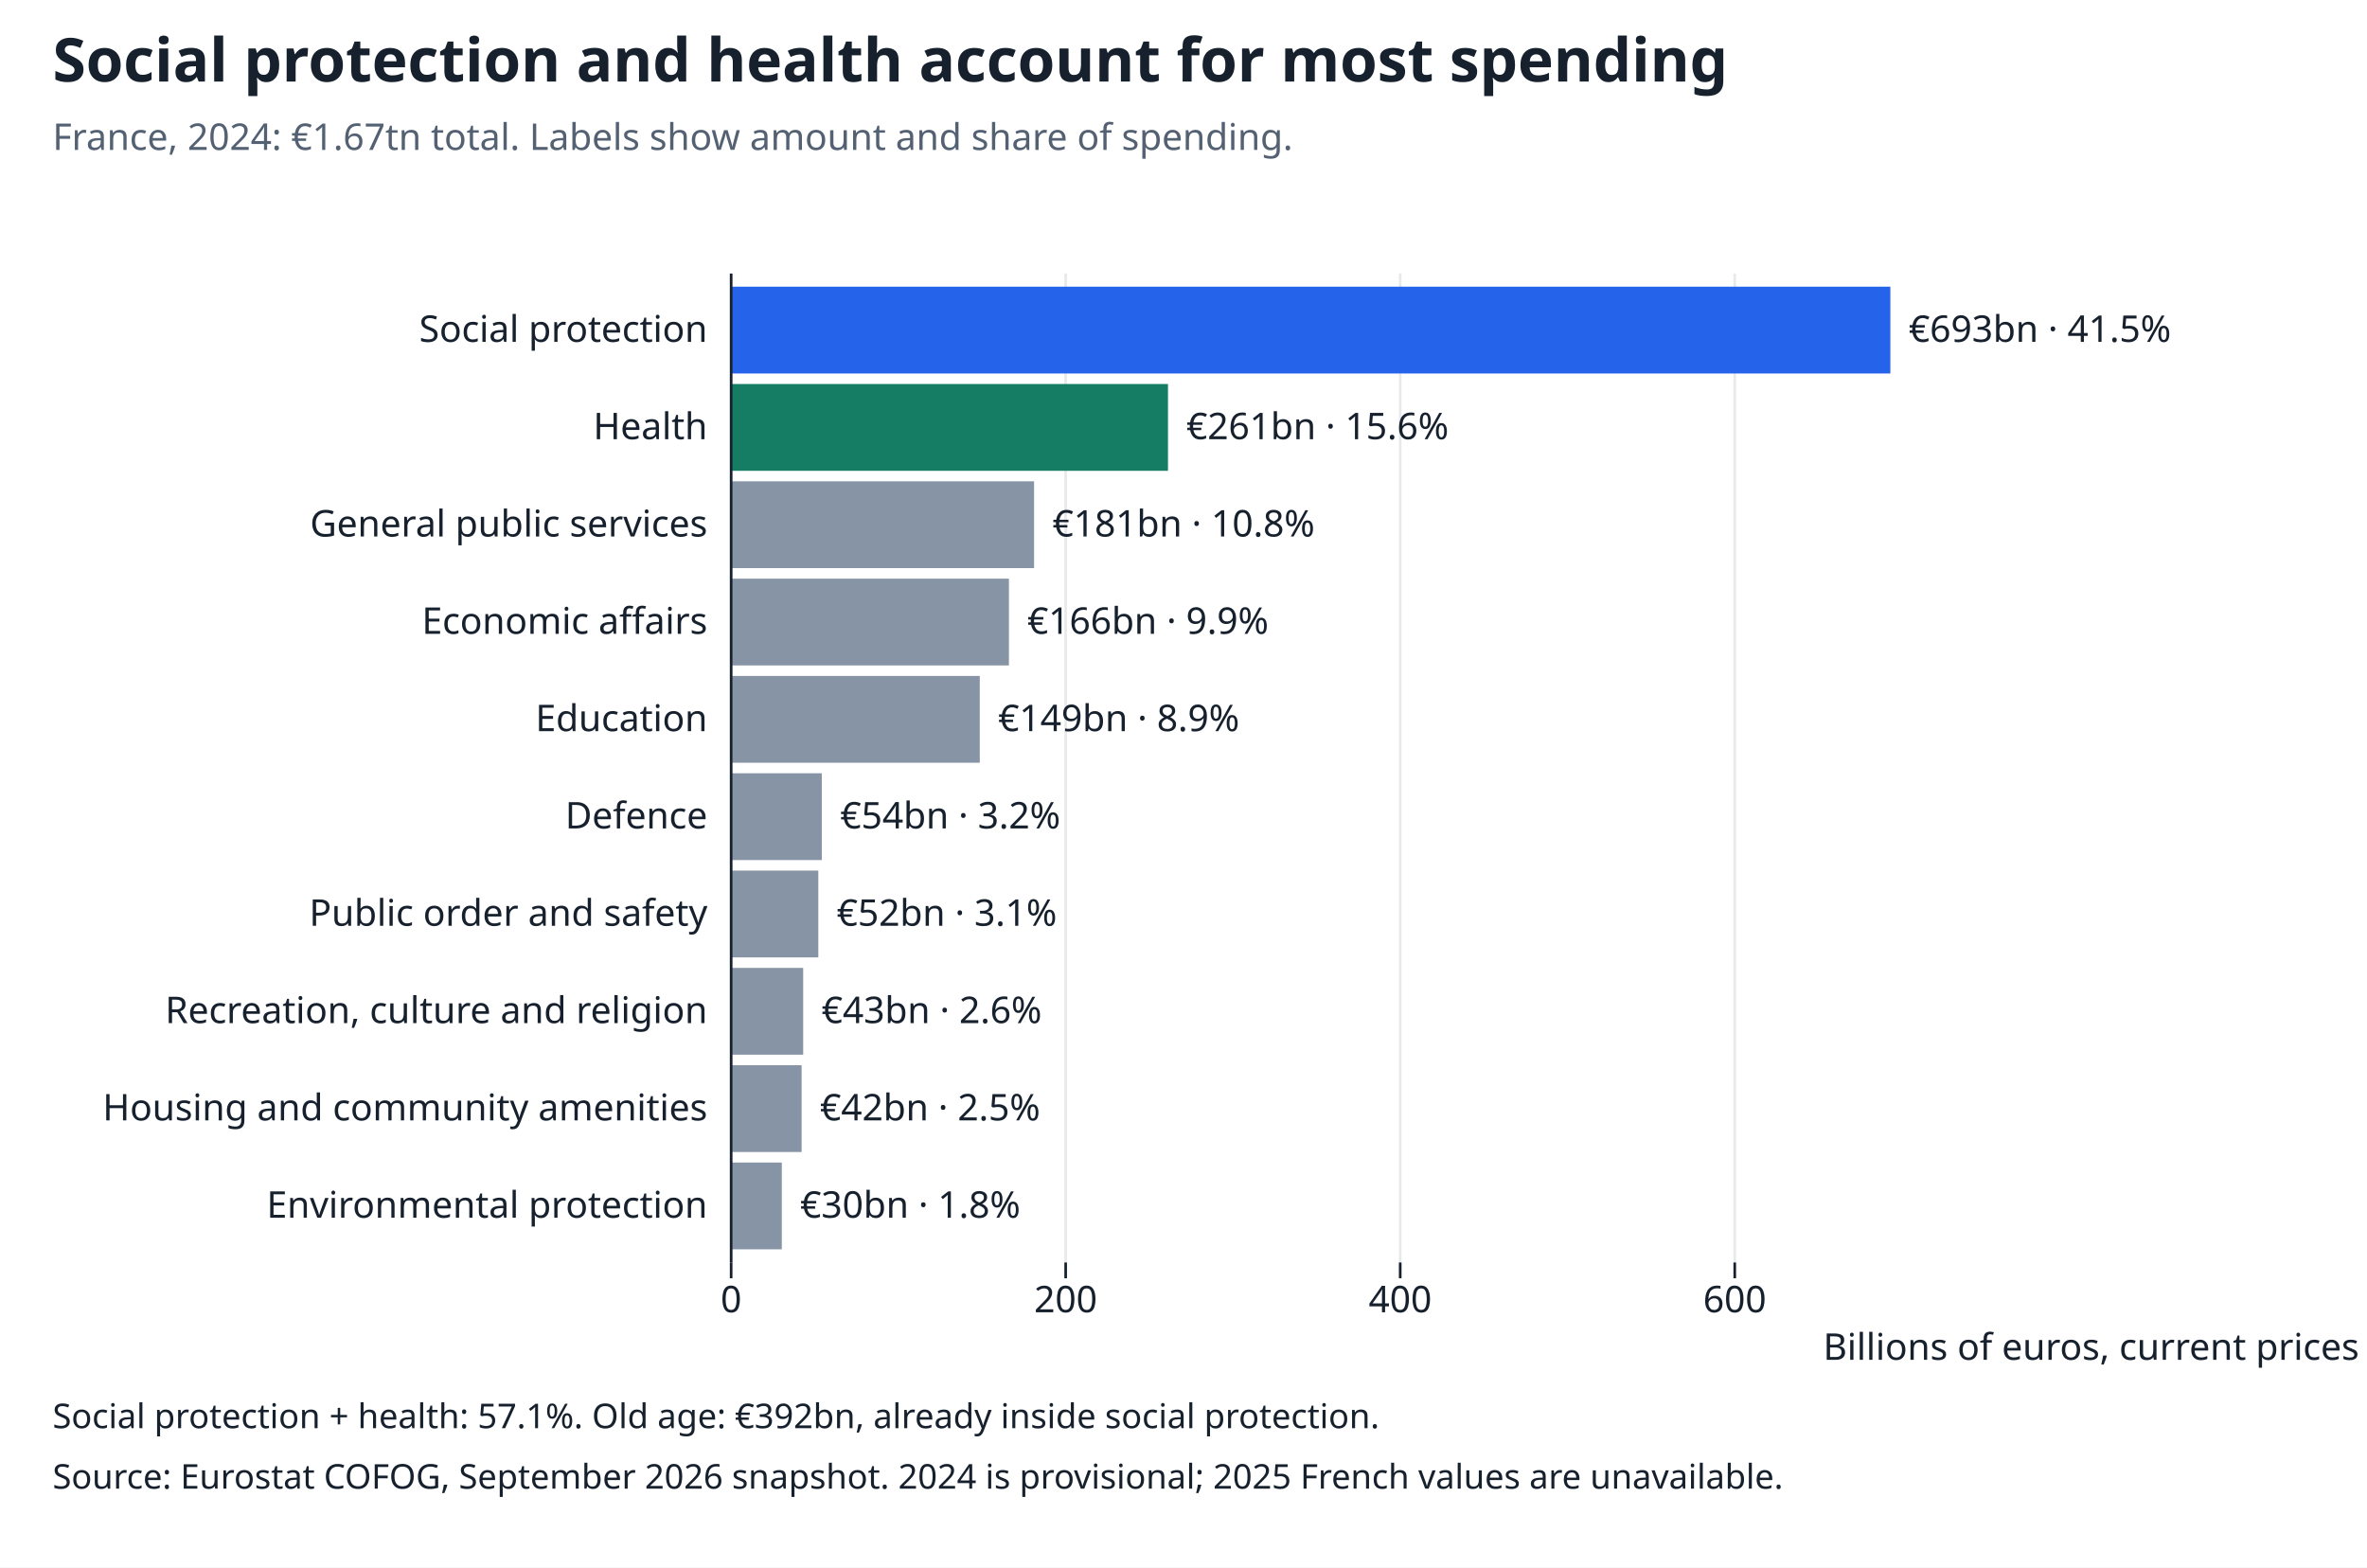
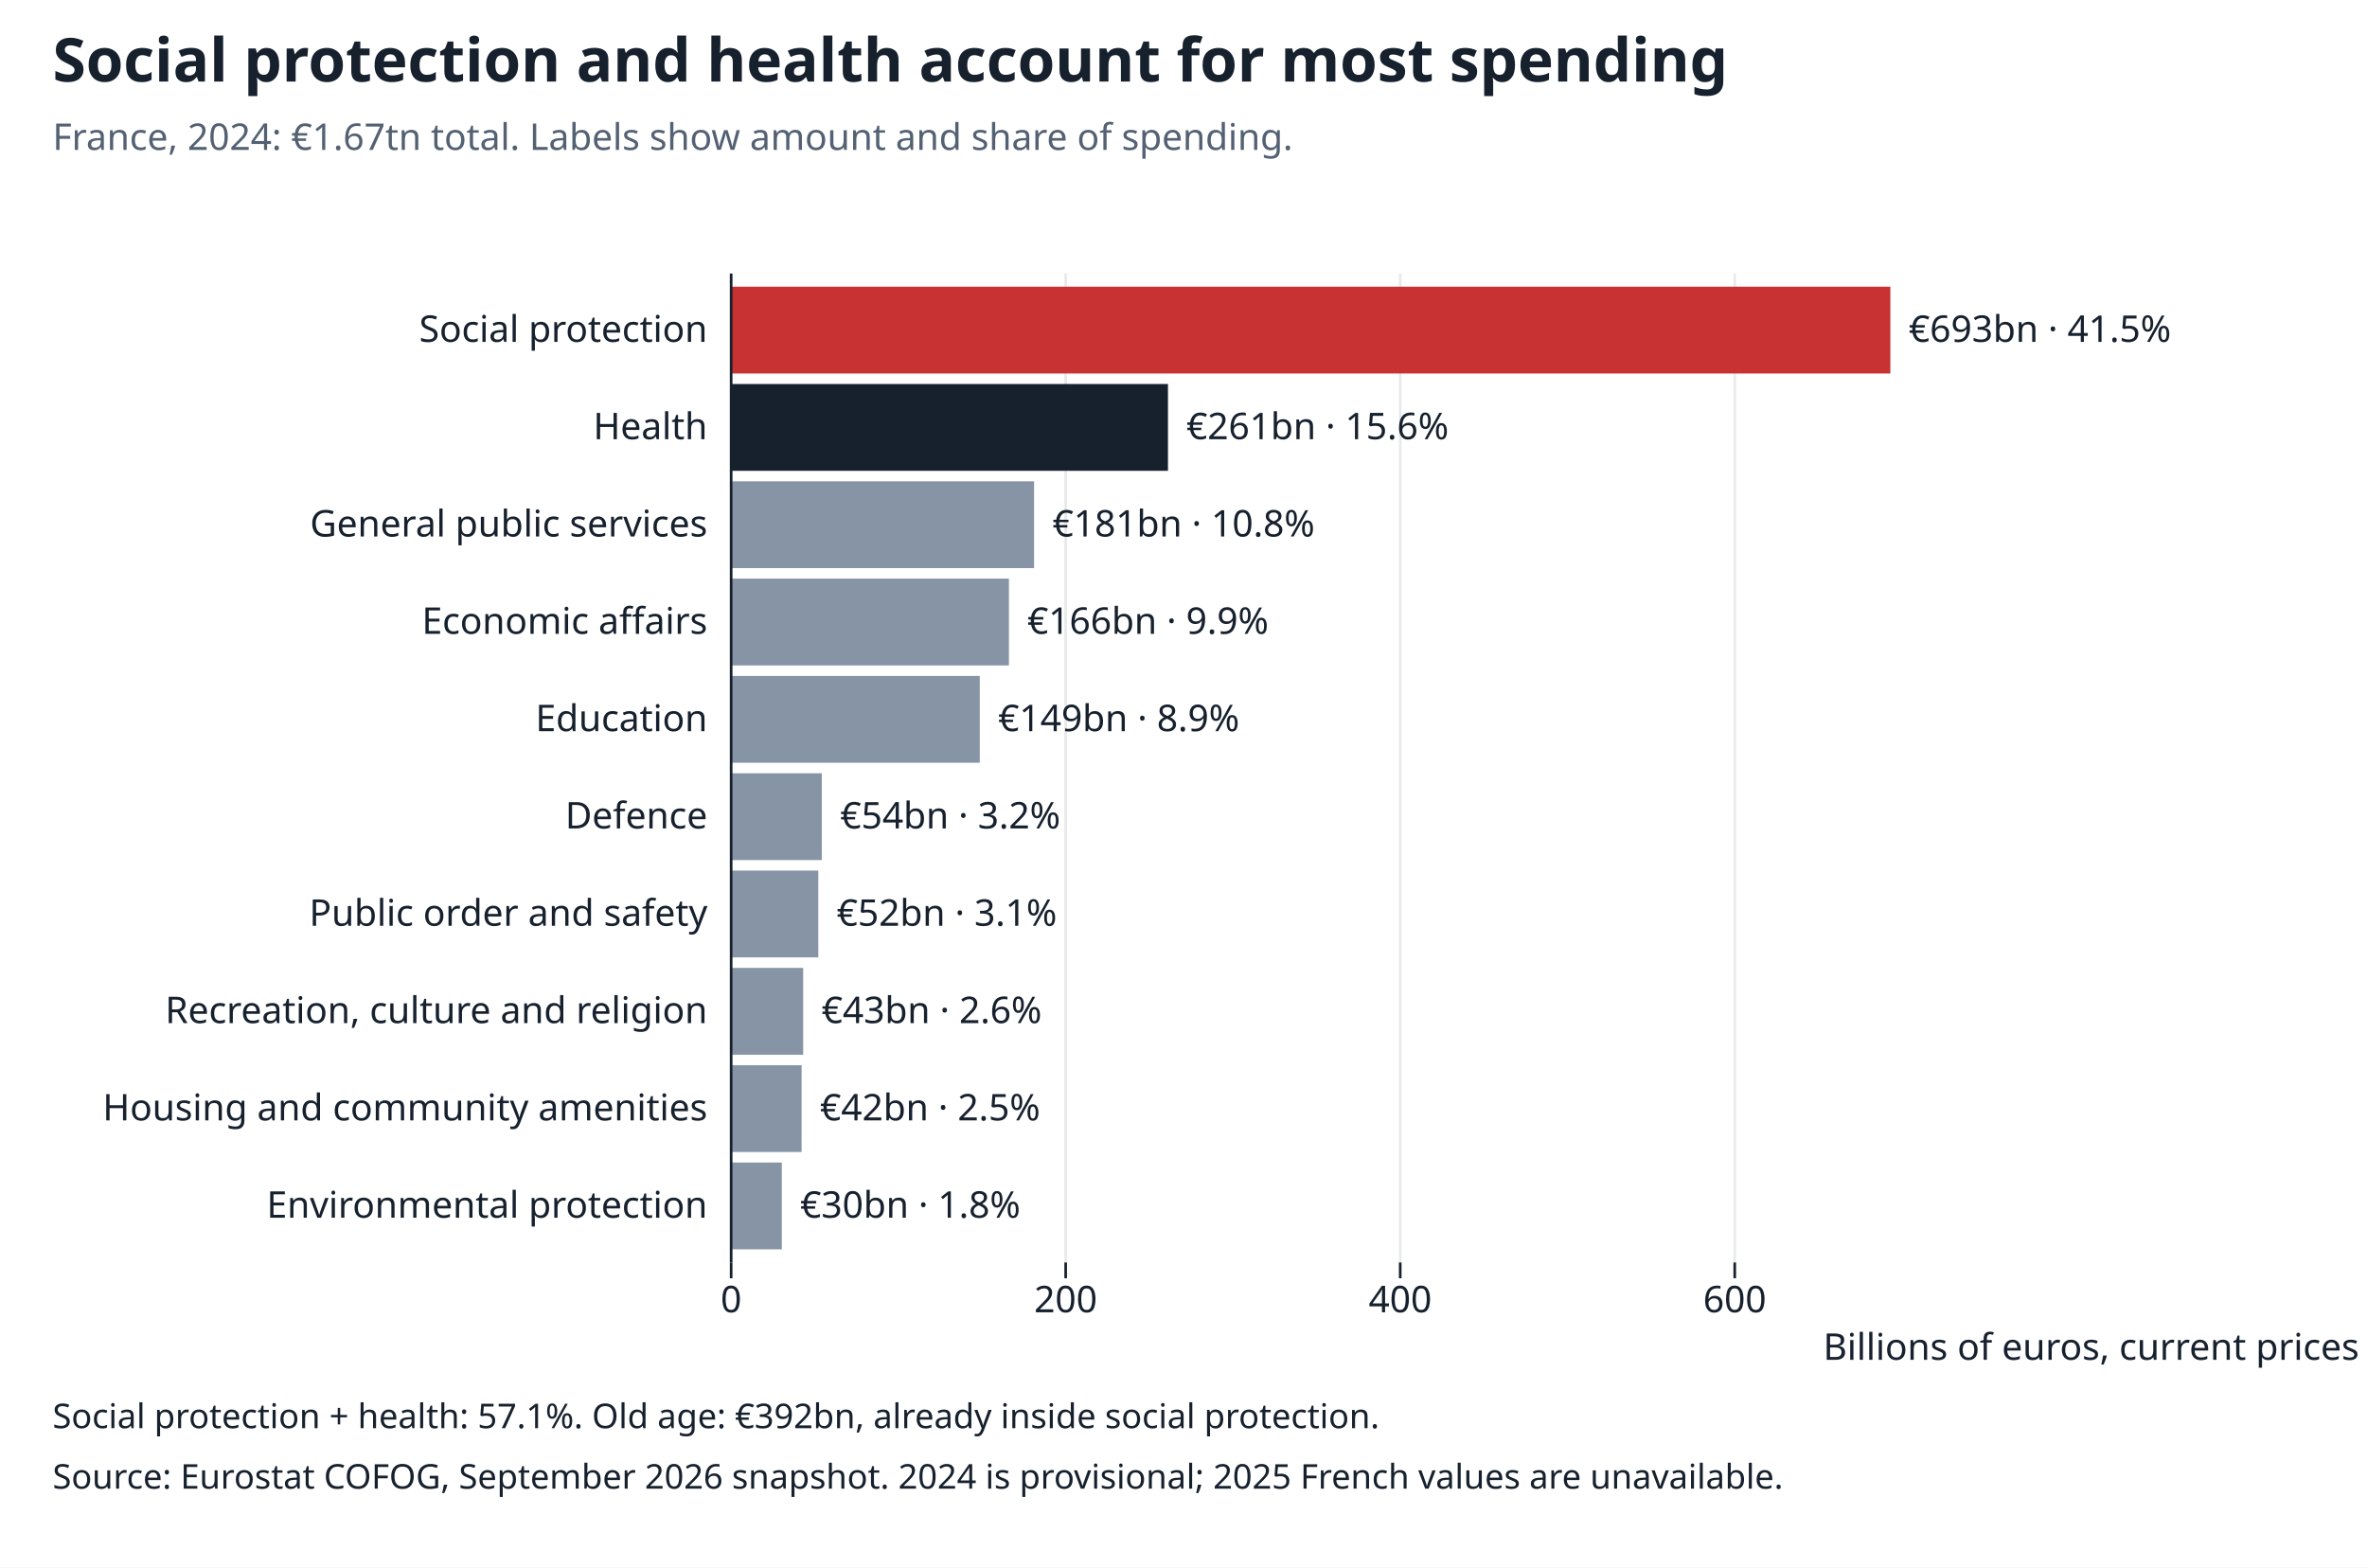
<svg xmlns="http://www.w3.org/2000/svg" width="900" height="596" viewBox="0 0 900 596" role="img">
  <rect width="100%" height="100%" fill="white" />
  <text x="20" y="31" fill="#17212e" font-family="system-ui, sans-serif" font-size="23" font-weight="bold">Social protection and health account for most spending</text>
  <text x="20" y="57" fill="#536173" font-family="system-ui, sans-serif" font-size="14" font-weight="normal">France, 2024: €1.67tn total. Labels show amount and share of spending.</text>
  <svg class="plot-d6a7b5" fill="currentColor" font-family="system-ui, sans-serif" font-size="10" text-anchor="middle" width="900" height="440" viewBox="0 0 900 440" style="font-family: system-ui, sans-serif; background: white; color: rgb(23, 33, 46); font-size: 14px;" y="80">
    <style>:where(.plot-d6a7b5) {
  --plot-background: white;
  display: block;
  height: auto;
  height: intrinsic;
  max-width: 100%;
}
:where(.plot-d6a7b5 text),
:where(.plot-d6a7b5 tspan) {
  white-space: pre;
}</style>
    <g aria-label="y-axis tick label" text-anchor="end" transform="translate(-9,16.5)">
      <text y="0.32em" transform="translate(278,29)">Social protection</text>
      <text y="0.32em" transform="translate(278,66)">Health</text>
      <text y="0.32em" transform="translate(278,103)">General public services</text>
      <text y="0.32em" transform="translate(278,140)">Economic affairs</text>
      <text y="0.32em" transform="translate(278,177)">Education</text>
      <text y="0.32em" transform="translate(278,214)">Defence</text>
      <text y="0.32em" transform="translate(278,251)">Public order and safety</text>
      <text y="0.32em" transform="translate(278,288)">Recreation, culture and religion</text>
      <text y="0.32em" transform="translate(278,325)">Housing and community amenities</text>
      <text y="0.32em" transform="translate(278,362)">Environmental protection</text>
    </g>
    <g aria-label="x-grid" aria-hidden="true" stroke="currentColor" stroke-opacity="0.1">
      <line x1="278" x2="278" y1="24" y2="400" />
      <line x1="405.2" x2="405.2" y1="24" y2="400" />
      <line x1="532.4" x2="532.4" y1="24" y2="400" />
      <line x1="659.6" x2="659.6" y1="24" y2="400" />
    </g>
    <g aria-label="x-axis tick" aria-hidden="true" fill="none" stroke="currentColor">
      <path transform="translate(278,400)" d="M0,0L0,6" />
      <path transform="translate(405.2,400)" d="M0,0L0,6" />
      <path transform="translate(532.4,400)" d="M0,0L0,6" />
      <path transform="translate(659.6,400)" d="M0,0L0,6" />
    </g>
    <g aria-label="x-axis tick label" font-variant="tabular-nums" transform="translate(0,9)">
      <text y="0.71em" transform="translate(278,400)">0</text>
      <text y="0.71em" transform="translate(405.2,400)">200</text>
      <text y="0.71em" transform="translate(532.4,400)">400</text>
      <text y="0.71em" transform="translate(659.6,400)">600</text>
    </g>
    <g aria-label="x-axis label" text-anchor="end" transform="translate(142,37)">
      <text transform="translate(755,400)">Billions of euros, current prices</text>
    </g>
    <g aria-label="bar">
-       <rect x="278" width="440.766" y="29" height="33" fill="#2563eb" />
-       <rect x="278" width="166.095" y="66" height="33" fill="#147d64" />
+       <rect x="278" width="440.766" y="29" height="33" fill="#c83232" />
+       <rect x="278" width="166.095" y="66" height="33" fill="#17212e" />
      <rect x="278" width="115.182" y="103" height="33" fill="#8794a5" />
      <rect x="278" width="105.622" y="140" height="33" fill="#8794a5" />
      <rect x="278" width="94.535" y="177" height="33" fill="#8794a5" />
      <rect x="278" width="34.471" y="214" height="33" fill="#8794a5" />
      <rect x="278" width="33.144" y="251" height="33" fill="#8794a5" />
      <rect x="278" width="27.391" y="288" height="33" fill="#8794a5" />
      <rect x="278" width="26.794" y="325" height="33" fill="#8794a5" />
      <rect x="278" width="19.261" y="362" height="33" fill="#8794a5" />
    </g>
    <g aria-label="rule" stroke="currentColor">
      <line x1="278" x2="278" y1="24" y2="400" />
    </g>
    <g aria-label="text" text-anchor="start" transform="translate(7,16.5)">
      <text y="0.32em" transform="translate(718.7663,29)">€693bn · 41.5%</text>
      <text y="0.32em" transform="translate(444.0954,66)">€261bn · 15.6%</text>
      <text y="0.32em" transform="translate(393.1816,103)">€181bn · 10.8%</text>
      <text y="0.32em" transform="translate(383.6223,140)">€166bn · 9.9%</text>
      <text y="0.32em" transform="translate(372.5348,177)">€149bn · 8.9%</text>
      <text y="0.32em" transform="translate(312.4706,214)">€54bn · 3.2%</text>
      <text y="0.32em" transform="translate(311.1439,251)">€52bn · 3.1%</text>
      <text y="0.32em" transform="translate(305.391,288)">€43bn · 2.6%</text>
      <text y="0.32em" transform="translate(304.7938,325)">€42bn · 2.5%</text>
      <text y="0.32em" transform="translate(297.2613,362)">€30bn · 1.8%</text>
    </g>
  </svg>
  <text x="20" y="543" fill="#17212e" font-family="system-ui, sans-serif" font-size="13" font-weight="normal">Social protection + health: 57.1%. Old age: €392bn, already inside social protection.</text>
  <text x="20" y="566" fill="#17212e" font-family="system-ui, sans-serif" font-size="13" font-weight="normal">Source: Eurostat COFOG, September 2026 snapshot. 2024 is provisional; 2025 French values are unavailable.</text>
</svg>
